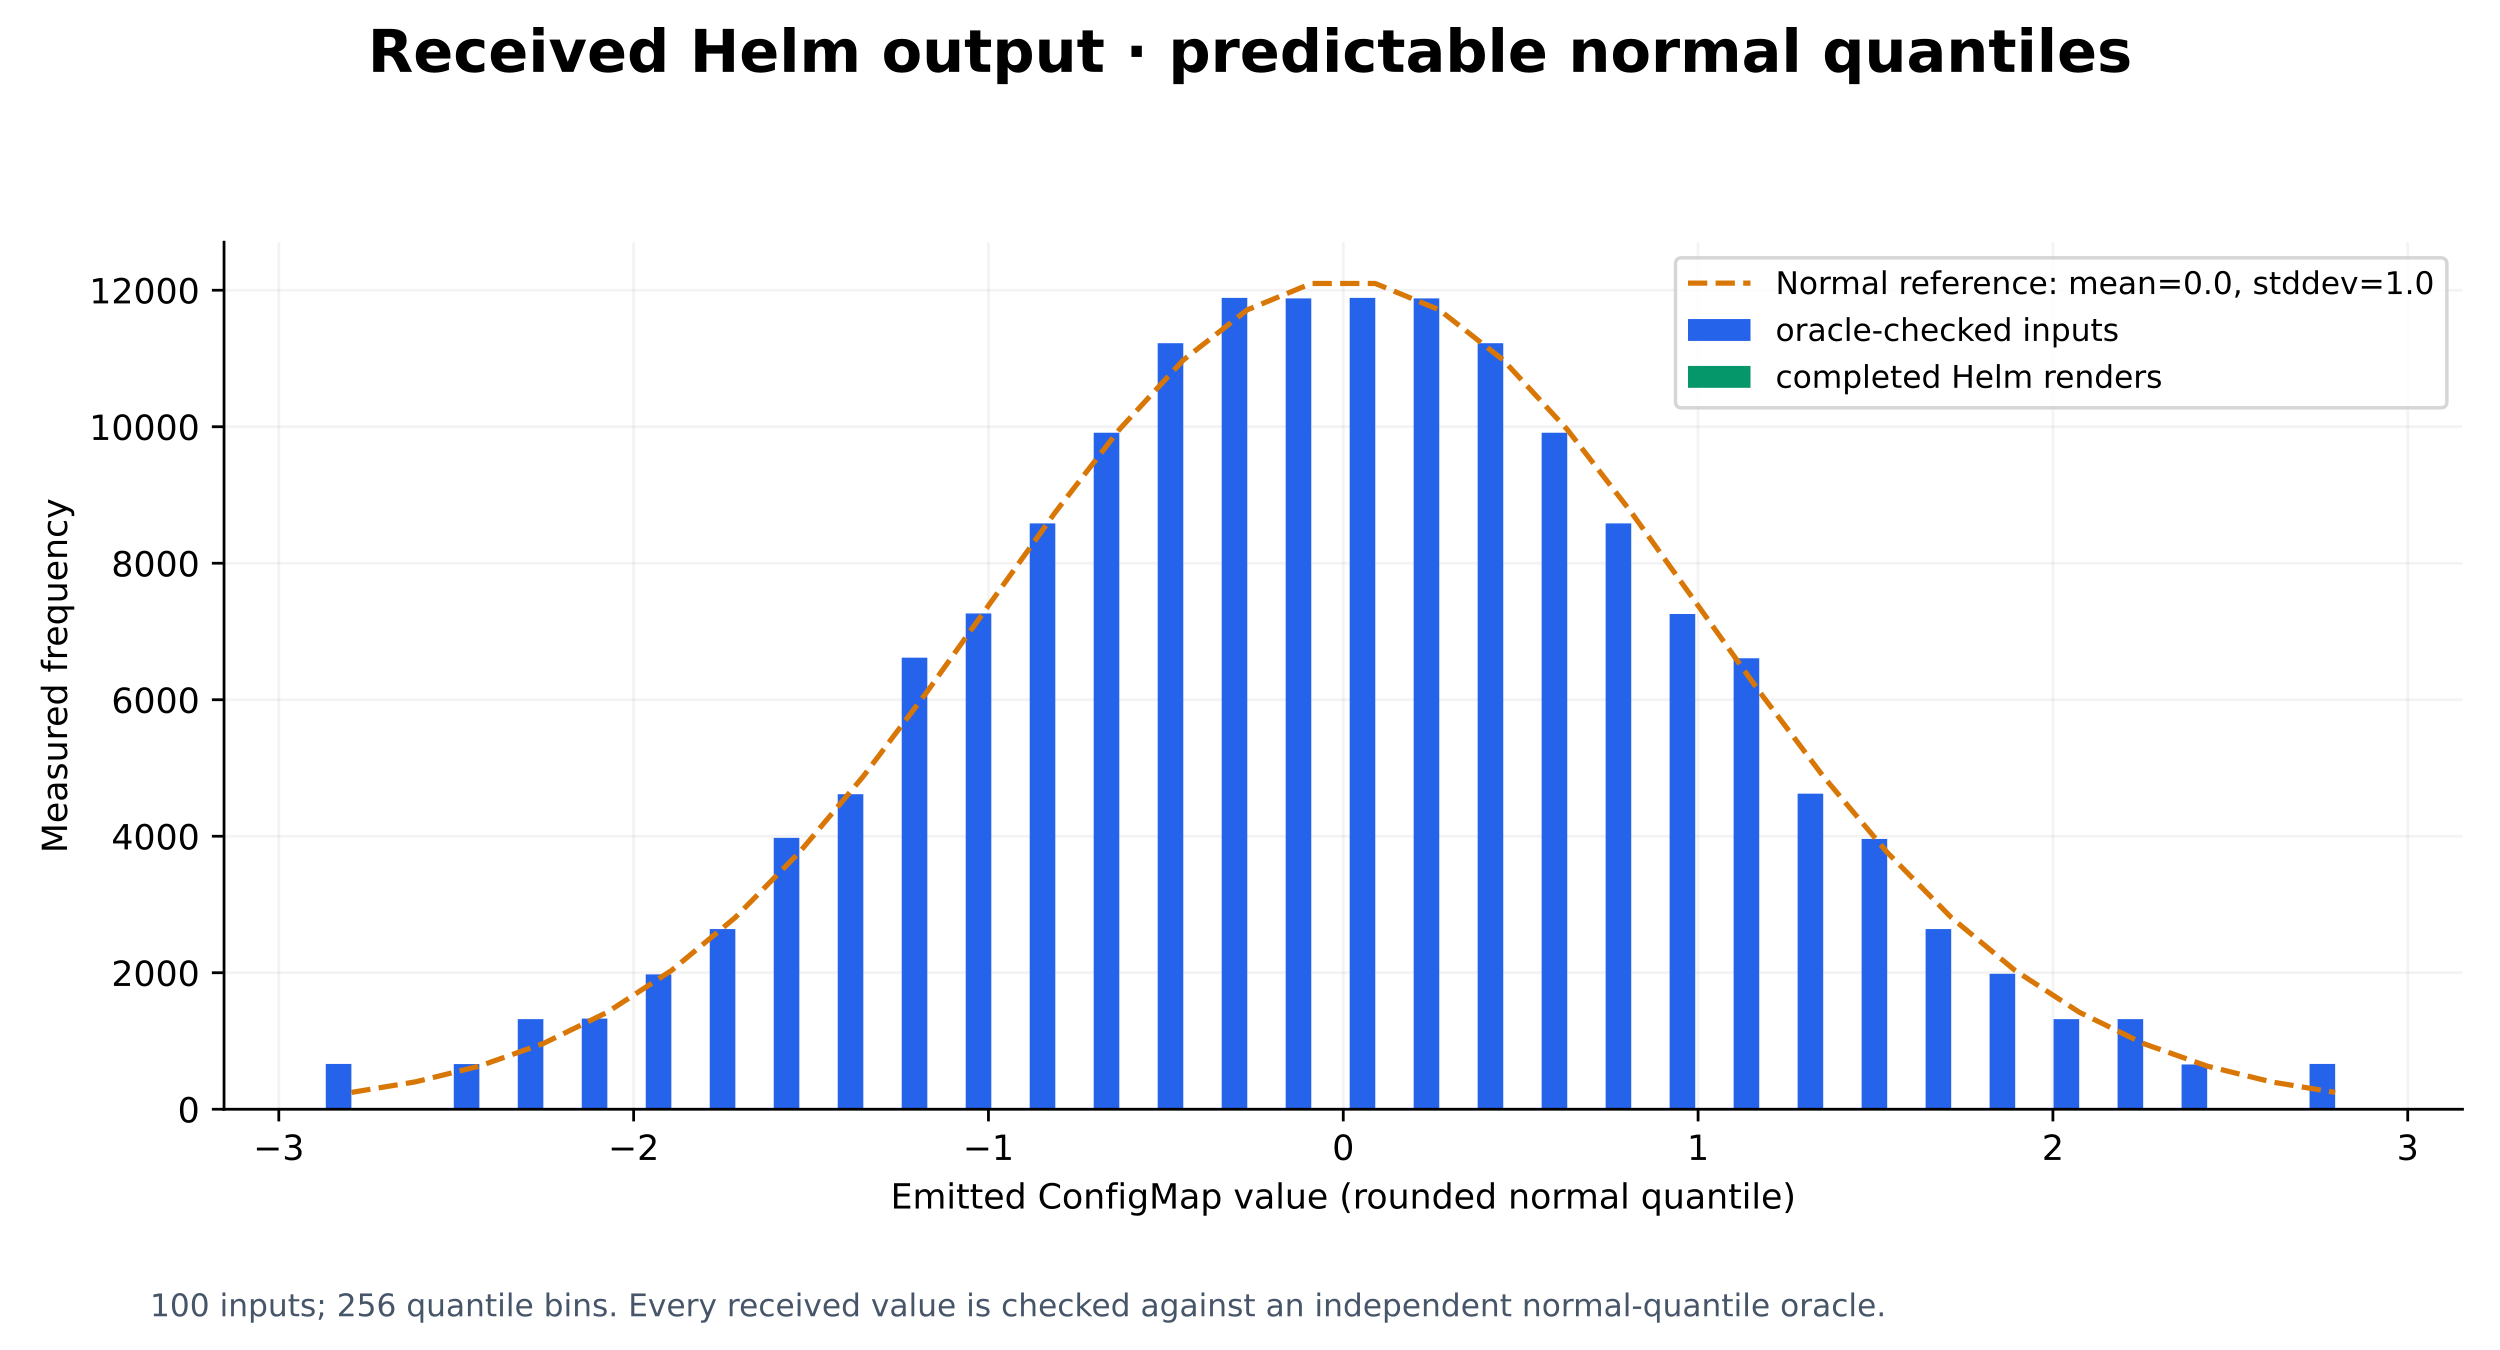
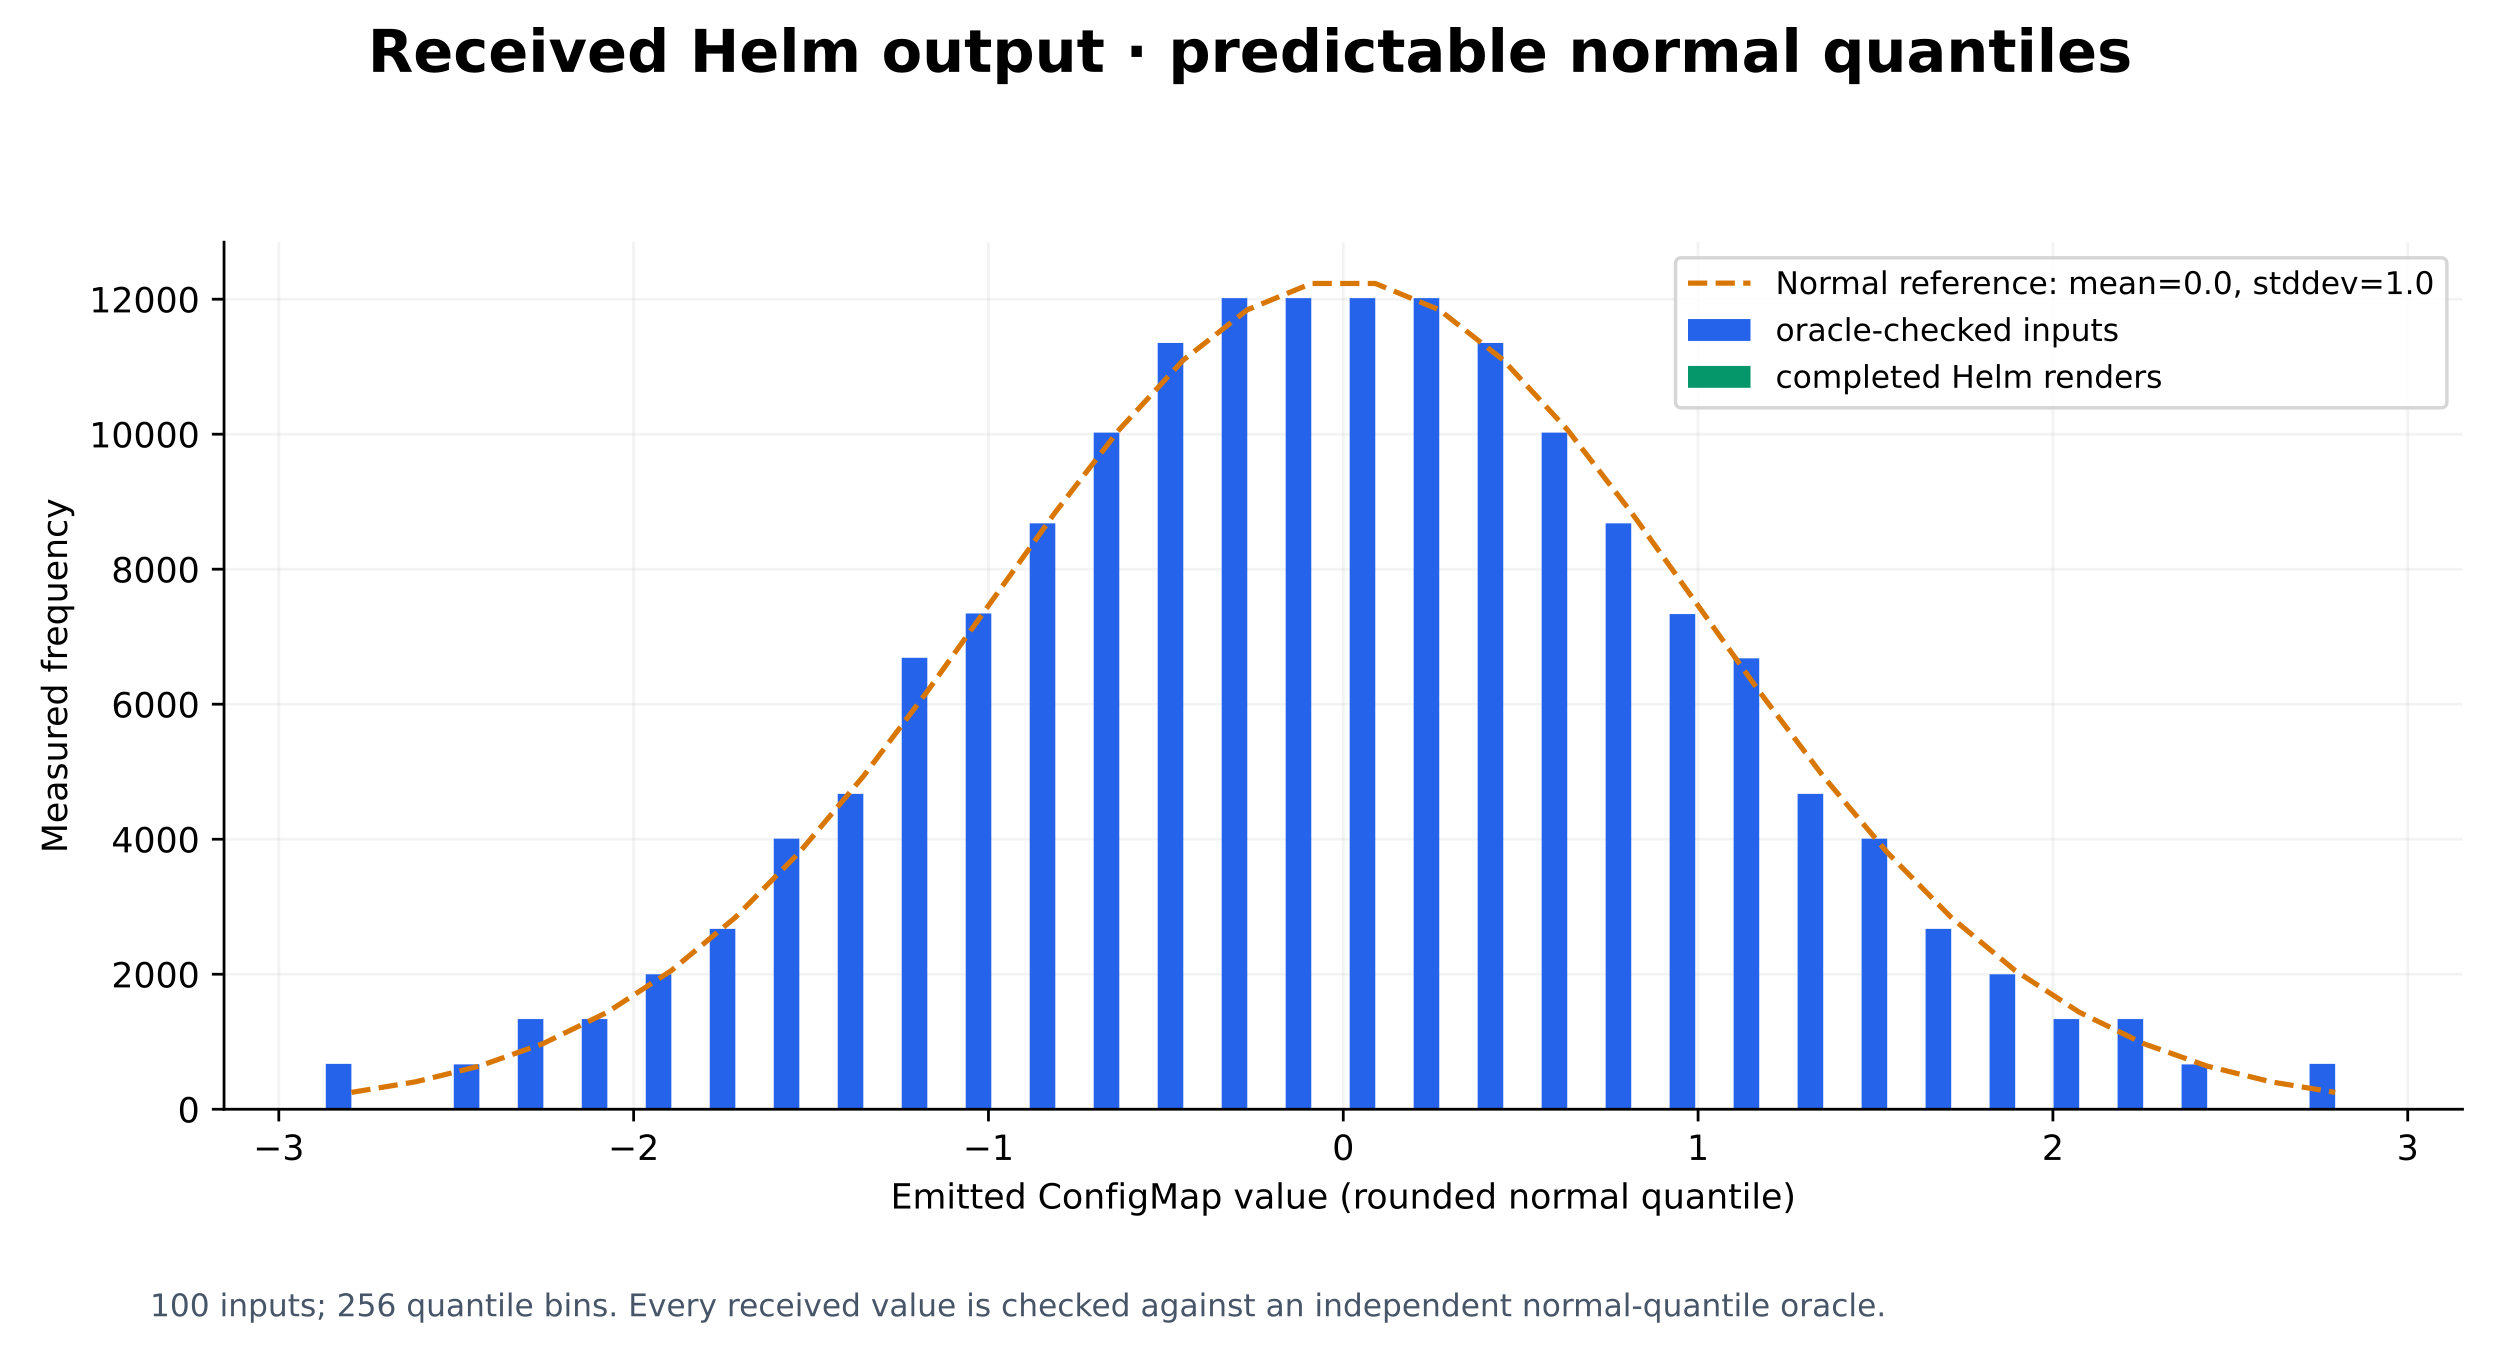
<svg xmlns="http://www.w3.org/2000/svg" xmlns:xlink="http://www.w3.org/1999/xlink" width="720pt" height="388.8pt" viewBox="0 0 720 388.8" version="1.1">
  <defs>
    <style type="text/css">*{stroke-linejoin: round; stroke-linecap: butt}</style>
  </defs>
  <g id="figure_1">
    <g id="patch_1">
      <path d="M 0 388.8  L 720 388.8  L 720 0  L 0 0  z " style="fill: #ffffff" />
    </g>
    <g id="axes_1">
      <g id="patch_2">
        <path d="M 64.522 319.462  L 709.2 319.462  L 709.2 69.748  L 64.522 69.748  z " style="fill: #ffffff" />
      </g>
      <g id="matplotlib.axis_1">
        <g id="xtick_1">
          <g id="line2d_1">
-             <path d="M 80.296 319.462  L 80.296 69.748  " clip-path="url(#p539acd3f5a)" style="fill: none; stroke: #b0b0b0; stroke-opacity: 0.16; stroke-width: 0.8; stroke-linecap: square" />
+             <path d="M 80.296 319.462  L 80.296 69.748  " clip-path="url(#p939987020e)" style="fill: none; stroke: #b0b0b0; stroke-opacity: 0.16; stroke-width: 0.8; stroke-linecap: square" />
          </g>
          <g id="line2d_2">
            <defs>
-               <path id="m8dafc2c0b0" d="M 0 0  L 0 3.5  " style="stroke: #000000; stroke-width: 0.8" />
+               <path id="m78d025e78b" d="M 0 0  L 0 3.5  " style="stroke: #000000; stroke-width: 0.8" />
            </defs>
            <g>
-               <use xlink:href="#m8dafc2c0b0" x="80.296" y="319.462" style="stroke: #000000; stroke-width: 0.8" />
+               <use xlink:href="#m78d025e78b" x="80.296" y="319.462" style="stroke: #000000; stroke-width: 0.8" />
            </g>
          </g>
          <g id="text_1">
            <text style="font-size: 10px; font-family: 'DejaVu Sans'; text-anchor: middle" x="80.296" y="334.059" transform="rotate(-0 80.29611 334.0593)">−3</text>
          </g>
        </g>
        <g id="xtick_2">
          <g id="line2d_3">
-             <path d="M 182.484 319.462  L 182.484 69.748  " clip-path="url(#p539acd3f5a)" style="fill: none; stroke: #b0b0b0; stroke-opacity: 0.16; stroke-width: 0.8; stroke-linecap: square" />
+             <path d="M 182.484 319.462  L 182.484 69.748  " clip-path="url(#p939987020e)" style="fill: none; stroke: #b0b0b0; stroke-opacity: 0.16; stroke-width: 0.8; stroke-linecap: square" />
          </g>
          <g id="line2d_4">
            <g>
-               <use xlink:href="#m8dafc2c0b0" x="182.484" y="319.462" style="stroke: #000000; stroke-width: 0.8" />
+               <use xlink:href="#m78d025e78b" x="182.484" y="319.462" style="stroke: #000000; stroke-width: 0.8" />
            </g>
          </g>
          <g id="text_2">
            <text style="font-size: 10px; font-family: 'DejaVu Sans'; text-anchor: middle" x="182.484" y="334.059" transform="rotate(-0 182.4845 334.0593)">−2</text>
          </g>
        </g>
        <g id="xtick_3">
          <g id="line2d_5">
-             <path d="M 284.673 319.462  L 284.673 69.748  " clip-path="url(#p539acd3f5a)" style="fill: none; stroke: #b0b0b0; stroke-opacity: 0.16; stroke-width: 0.8; stroke-linecap: square" />
+             <path d="M 284.673 319.462  L 284.673 69.748  " clip-path="url(#p939987020e)" style="fill: none; stroke: #b0b0b0; stroke-opacity: 0.16; stroke-width: 0.8; stroke-linecap: square" />
          </g>
          <g id="line2d_6">
            <g>
-               <use xlink:href="#m8dafc2c0b0" x="284.673" y="319.462" style="stroke: #000000; stroke-width: 0.8" />
+               <use xlink:href="#m78d025e78b" x="284.673" y="319.462" style="stroke: #000000; stroke-width: 0.8" />
            </g>
          </g>
          <g id="text_3">
            <text style="font-size: 10px; font-family: 'DejaVu Sans'; text-anchor: middle" x="284.673" y="334.059" transform="rotate(-0 284.6728 334.0593)">−1</text>
          </g>
        </g>
        <g id="xtick_4">
          <g id="line2d_7">
-             <path d="M 386.861 319.462  L 386.861 69.748  " clip-path="url(#p539acd3f5a)" style="fill: none; stroke: #b0b0b0; stroke-opacity: 0.16; stroke-width: 0.8; stroke-linecap: square" />
+             <path d="M 386.861 319.462  L 386.861 69.748  " clip-path="url(#p939987020e)" style="fill: none; stroke: #b0b0b0; stroke-opacity: 0.16; stroke-width: 0.8; stroke-linecap: square" />
          </g>
          <g id="line2d_8">
            <g>
-               <use xlink:href="#m8dafc2c0b0" x="386.861" y="319.462" style="stroke: #000000; stroke-width: 0.8" />
+               <use xlink:href="#m78d025e78b" x="386.861" y="319.462" style="stroke: #000000; stroke-width: 0.8" />
            </g>
          </g>
          <g id="text_4">
            <text style="font-size: 10px; font-family: 'DejaVu Sans'; text-anchor: middle" x="386.861" y="334.059" transform="rotate(-0 386.8612 334.0593)">0</text>
          </g>
        </g>
        <g id="xtick_5">
          <g id="line2d_9">
-             <path d="M 489.05 319.462  L 489.05 69.748  " clip-path="url(#p539acd3f5a)" style="fill: none; stroke: #b0b0b0; stroke-opacity: 0.16; stroke-width: 0.8; stroke-linecap: square" />
+             <path d="M 489.05 319.462  L 489.05 69.748  " clip-path="url(#p939987020e)" style="fill: none; stroke: #b0b0b0; stroke-opacity: 0.16; stroke-width: 0.8; stroke-linecap: square" />
          </g>
          <g id="line2d_10">
            <g>
-               <use xlink:href="#m8dafc2c0b0" x="489.05" y="319.462" style="stroke: #000000; stroke-width: 0.8" />
+               <use xlink:href="#m78d025e78b" x="489.05" y="319.462" style="stroke: #000000; stroke-width: 0.8" />
            </g>
          </g>
          <g id="text_5">
            <text style="font-size: 10px; font-family: 'DejaVu Sans'; text-anchor: middle" x="489.05" y="334.059" transform="rotate(-0 489.0495 334.0593)">1</text>
          </g>
        </g>
        <g id="xtick_6">
          <g id="line2d_11">
-             <path d="M 591.238 319.462  L 591.238 69.748  " clip-path="url(#p539acd3f5a)" style="fill: none; stroke: #b0b0b0; stroke-opacity: 0.16; stroke-width: 0.8; stroke-linecap: square" />
+             <path d="M 591.238 319.462  L 591.238 69.748  " clip-path="url(#p939987020e)" style="fill: none; stroke: #b0b0b0; stroke-opacity: 0.16; stroke-width: 0.8; stroke-linecap: square" />
          </g>
          <g id="line2d_12">
            <g>
-               <use xlink:href="#m8dafc2c0b0" x="591.238" y="319.462" style="stroke: #000000; stroke-width: 0.8" />
+               <use xlink:href="#m78d025e78b" x="591.238" y="319.462" style="stroke: #000000; stroke-width: 0.8" />
            </g>
          </g>
          <g id="text_6">
            <text style="font-size: 10px; font-family: 'DejaVu Sans'; text-anchor: middle" x="591.238" y="334.059" transform="rotate(-0 591.2379 334.0593)">2</text>
          </g>
        </g>
        <g id="xtick_7">
          <g id="line2d_13">
-             <path d="M 693.426 319.462  L 693.426 69.748  " clip-path="url(#p539acd3f5a)" style="fill: none; stroke: #b0b0b0; stroke-opacity: 0.16; stroke-width: 0.8; stroke-linecap: square" />
+             <path d="M 693.426 319.462  L 693.426 69.748  " clip-path="url(#p939987020e)" style="fill: none; stroke: #b0b0b0; stroke-opacity: 0.16; stroke-width: 0.8; stroke-linecap: square" />
          </g>
          <g id="line2d_14">
            <g>
-               <use xlink:href="#m8dafc2c0b0" x="693.426" y="319.462" style="stroke: #000000; stroke-width: 0.8" />
+               <use xlink:href="#m78d025e78b" x="693.426" y="319.462" style="stroke: #000000; stroke-width: 0.8" />
            </g>
          </g>
          <g id="text_7">
            <text style="font-size: 10px; font-family: 'DejaVu Sans'; text-anchor: middle" x="693.426" y="334.059" transform="rotate(-0 693.4262 334.0593)">3</text>
          </g>
        </g>
        <g id="text_8">
          <text style="font-size: 10px; font-family: 'DejaVu Sans'; text-anchor: middle" x="386.861" y="348.06" transform="rotate(-0 386.8612 348.0601)">Emitted ConfigMap value (rounded normal quantile)</text>
        </g>
      </g>
      <g id="matplotlib.axis_2">
        <g id="ytick_1">
          <g id="line2d_15">
-             <path d="M 64.522 319.462  L 709.2 319.462  " clip-path="url(#p539acd3f5a)" style="fill: none; stroke: #b0b0b0; stroke-opacity: 0.16; stroke-width: 0.8; stroke-linecap: square" />
+             <path d="M 64.522 319.462  L 709.2 319.462  " clip-path="url(#p939987020e)" style="fill: none; stroke: #b0b0b0; stroke-opacity: 0.16; stroke-width: 0.8; stroke-linecap: square" />
          </g>
          <g id="line2d_16">
            <defs>
-               <path id="m7b46417698" d="M 0 0  L -3.5 0  " style="stroke: #000000; stroke-width: 0.8" />
+               <path id="m77fa45e741" d="M 0 0  L -3.5 0  " style="stroke: #000000; stroke-width: 0.8" />
            </defs>
            <g>
-               <use xlink:href="#m7b46417698" x="64.522" y="319.462" style="stroke: #000000; stroke-width: 0.8" />
+               <use xlink:href="#m77fa45e741" x="64.522" y="319.462" style="stroke: #000000; stroke-width: 0.8" />
            </g>
          </g>
          <g id="text_9">
            <text style="font-size: 10px; font-family: 'DejaVu Sans'; text-anchor: end" x="57.522" y="323.26" transform="rotate(-0 57.52234 323.2605)">0</text>
          </g>
        </g>
        <g id="ytick_2">
          <g id="line2d_17">
-             <path d="M 64.522 280.149  L 709.2 280.149  " clip-path="url(#p539acd3f5a)" style="fill: none; stroke: #b0b0b0; stroke-opacity: 0.16; stroke-width: 0.8; stroke-linecap: square" />
+             <path d="M 64.522 280.58  L 709.2 280.58  " clip-path="url(#p939987020e)" style="fill: none; stroke: #b0b0b0; stroke-opacity: 0.16; stroke-width: 0.8; stroke-linecap: square" />
          </g>
          <g id="line2d_18">
            <g>
-               <use xlink:href="#m7b46417698" x="64.522" y="280.149" style="stroke: #000000; stroke-width: 0.8" />
+               <use xlink:href="#m77fa45e741" x="64.522" y="280.58" style="stroke: #000000; stroke-width: 0.8" />
            </g>
          </g>
          <g id="text_10">
-             <text style="font-size: 10px; font-family: 'DejaVu Sans'; text-anchor: end" x="57.522" y="283.948" transform="rotate(-0 57.52234 283.9477)">2000</text>
+             <text style="font-size: 10px; font-family: 'DejaVu Sans'; text-anchor: end" x="57.522" y="284.379" transform="rotate(-0 57.52234 284.3786)">2000</text>
          </g>
        </g>
        <g id="ytick_3">
          <g id="line2d_19">
-             <path d="M 64.522 240.836  L 709.2 240.836  " clip-path="url(#p539acd3f5a)" style="fill: none; stroke: #b0b0b0; stroke-opacity: 0.16; stroke-width: 0.8; stroke-linecap: square" />
+             <path d="M 64.522 241.698  L 709.2 241.698  " clip-path="url(#p939987020e)" style="fill: none; stroke: #b0b0b0; stroke-opacity: 0.16; stroke-width: 0.8; stroke-linecap: square" />
          </g>
          <g id="line2d_20">
            <g>
-               <use xlink:href="#m7b46417698" x="64.522" y="240.836" style="stroke: #000000; stroke-width: 0.8" />
+               <use xlink:href="#m77fa45e741" x="64.522" y="241.698" style="stroke: #000000; stroke-width: 0.8" />
            </g>
          </g>
          <g id="text_11">
-             <text style="font-size: 10px; font-family: 'DejaVu Sans'; text-anchor: end" x="57.522" y="244.635" transform="rotate(-0 57.52234 244.6348)">4000</text>
+             <text style="font-size: 10px; font-family: 'DejaVu Sans'; text-anchor: end" x="57.522" y="245.497" transform="rotate(-0 57.52234 245.4968)">4000</text>
          </g>
        </g>
        <g id="ytick_4">
          <g id="line2d_21">
-             <path d="M 64.522 201.523  L 709.2 201.523  " clip-path="url(#p539acd3f5a)" style="fill: none; stroke: #b0b0b0; stroke-opacity: 0.16; stroke-width: 0.8; stroke-linecap: square" />
+             <path d="M 64.522 202.816  L 709.2 202.816  " clip-path="url(#p939987020e)" style="fill: none; stroke: #b0b0b0; stroke-opacity: 0.16; stroke-width: 0.8; stroke-linecap: square" />
          </g>
          <g id="line2d_22">
            <g>
-               <use xlink:href="#m7b46417698" x="64.522" y="201.523" style="stroke: #000000; stroke-width: 0.8" />
+               <use xlink:href="#m77fa45e741" x="64.522" y="202.816" style="stroke: #000000; stroke-width: 0.8" />
            </g>
          </g>
          <g id="text_12">
-             <text style="font-size: 10px; font-family: 'DejaVu Sans'; text-anchor: end" x="57.522" y="205.322" transform="rotate(-0 57.52234 205.322)">6000</text>
+             <text style="font-size: 10px; font-family: 'DejaVu Sans'; text-anchor: end" x="57.522" y="206.615" transform="rotate(-0 57.52234 206.6149)">6000</text>
          </g>
        </g>
        <g id="ytick_5">
          <g id="line2d_23">
-             <path d="M 64.522 162.21  L 709.2 162.21  " clip-path="url(#p539acd3f5a)" style="fill: none; stroke: #b0b0b0; stroke-opacity: 0.16; stroke-width: 0.8; stroke-linecap: square" />
+             <path d="M 64.522 163.934  L 709.2 163.934  " clip-path="url(#p939987020e)" style="fill: none; stroke: #b0b0b0; stroke-opacity: 0.16; stroke-width: 0.8; stroke-linecap: square" />
          </g>
          <g id="line2d_24">
            <g>
-               <use xlink:href="#m7b46417698" x="64.522" y="162.21" style="stroke: #000000; stroke-width: 0.8" />
+               <use xlink:href="#m77fa45e741" x="64.522" y="163.934" style="stroke: #000000; stroke-width: 0.8" />
            </g>
          </g>
          <g id="text_13">
-             <text style="font-size: 10px; font-family: 'DejaVu Sans'; text-anchor: end" x="57.522" y="166.009" transform="rotate(-0 57.52234 166.0092)">8000</text>
+             <text style="font-size: 10px; font-family: 'DejaVu Sans'; text-anchor: end" x="57.522" y="167.733" transform="rotate(-0 57.52234 167.7331)">8000</text>
          </g>
        </g>
        <g id="ytick_6">
          <g id="line2d_25">
-             <path d="M 64.522 122.898  L 709.2 122.898  " clip-path="url(#p539acd3f5a)" style="fill: none; stroke: #b0b0b0; stroke-opacity: 0.16; stroke-width: 0.8; stroke-linecap: square" />
+             <path d="M 64.522 125.052  L 709.2 125.052  " clip-path="url(#p939987020e)" style="fill: none; stroke: #b0b0b0; stroke-opacity: 0.16; stroke-width: 0.8; stroke-linecap: square" />
          </g>
          <g id="line2d_26">
            <g>
-               <use xlink:href="#m7b46417698" x="64.522" y="122.898" style="stroke: #000000; stroke-width: 0.8" />
+               <use xlink:href="#m77fa45e741" x="64.522" y="125.052" style="stroke: #000000; stroke-width: 0.8" />
            </g>
          </g>
          <g id="text_14">
-             <text style="font-size: 10px; font-family: 'DejaVu Sans'; text-anchor: end" x="57.522" y="126.696" transform="rotate(-0 57.52234 126.6964)">10000</text>
+             <text style="font-size: 10px; font-family: 'DejaVu Sans'; text-anchor: end" x="57.522" y="128.851" transform="rotate(-0 57.52234 128.8512)">10000</text>
          </g>
        </g>
        <g id="ytick_7">
          <g id="line2d_27">
-             <path d="M 64.522 83.585  L 709.2 83.585  " clip-path="url(#p539acd3f5a)" style="fill: none; stroke: #b0b0b0; stroke-opacity: 0.16; stroke-width: 0.8; stroke-linecap: square" />
+             <path d="M 64.522 86.171  L 709.2 86.171  " clip-path="url(#p939987020e)" style="fill: none; stroke: #b0b0b0; stroke-opacity: 0.16; stroke-width: 0.8; stroke-linecap: square" />
          </g>
          <g id="line2d_28">
            <g>
-               <use xlink:href="#m7b46417698" x="64.522" y="83.585" style="stroke: #000000; stroke-width: 0.8" />
+               <use xlink:href="#m77fa45e741" x="64.522" y="86.171" style="stroke: #000000; stroke-width: 0.8" />
            </g>
          </g>
          <g id="text_15">
-             <text style="font-size: 10px; font-family: 'DejaVu Sans'; text-anchor: end" x="57.522" y="87.384" transform="rotate(-0 57.52234 87.38353)">12000</text>
+             <text style="font-size: 10px; font-family: 'DejaVu Sans'; text-anchor: end" x="57.522" y="89.969" transform="rotate(-0 57.52234 89.96937)">12000</text>
          </g>
        </g>
        <g id="text_16">
          <text style="font-size: 10px; font-family: 'DejaVu Sans'; text-anchor: middle" x="19.308" y="194.605" transform="rotate(-90 19.3075 194.6048)">Measured frequency</text>
        </g>
      </g>
      <g id="patch_3">
-         <path d="M 93.826 319.462  L 101.198 319.462  L 101.198 306.41  L 93.826 306.41  z " clip-path="url(#p539acd3f5a)" style="fill: #2563eb" />
+         <path d="M 93.826 319.462  L 101.198 319.462  L 101.198 306.397  L 93.826 306.397  z " clip-path="url(#p939987020e)" style="fill: #2563eb" />
      </g>
      <g id="patch_4">
-         <path d="M 112.256 319.462  L 119.628 319.462  L 119.628 319.462  L 112.256 319.462  z " clip-path="url(#p539acd3f5a)" style="fill: #2563eb" />
+         <path d="M 112.256 319.462  L 119.628 319.462  L 119.628 319.462  L 112.256 319.462  z " clip-path="url(#p939987020e)" style="fill: #2563eb" />
      </g>
      <g id="patch_5">
-         <path d="M 130.686 319.462  L 138.058 319.462  L 138.058 306.449  L 130.686 306.449  z " clip-path="url(#p539acd3f5a)" style="fill: #2563eb" />
+         <path d="M 130.686 319.462  L 138.058 319.462  L 138.058 306.553  L 130.686 306.553  z " clip-path="url(#p939987020e)" style="fill: #2563eb" />
      </g>
      <g id="patch_6">
-         <path d="M 149.116 319.462  L 156.488 319.462  L 156.488 293.515  L 149.116 293.515  z " clip-path="url(#p539acd3f5a)" style="fill: #2563eb" />
+         <path d="M 149.116 319.462  L 156.488 319.462  L 156.488 293.489  L 149.116 293.489  z " clip-path="url(#p939987020e)" style="fill: #2563eb" />
      </g>
      <g id="patch_7">
-         <path d="M 167.545 319.462  L 174.917 319.462  L 174.917 293.358  L 167.545 293.358  z " clip-path="url(#p539acd3f5a)" style="fill: #2563eb" />
+         <path d="M 167.545 319.462  L 174.917 319.462  L 174.917 293.489  L 167.545 293.489  z " clip-path="url(#p939987020e)" style="fill: #2563eb" />
      </g>
      <g id="patch_8">
-         <path d="M 185.975 319.462  L 193.347 319.462  L 193.347 280.621  L 185.975 280.621  z " clip-path="url(#p539acd3f5a)" style="fill: #2563eb" />
+         <path d="M 185.975 319.462  L 193.347 319.462  L 193.347 280.58  L 185.975 280.58  z " clip-path="url(#p939987020e)" style="fill: #2563eb" />
      </g>
      <g id="patch_9">
-         <path d="M 204.405 319.462  L 211.777 319.462  L 211.777 267.569  L 204.405 267.569  z " clip-path="url(#p539acd3f5a)" style="fill: #2563eb" />
+         <path d="M 204.405 319.462  L 211.777 319.462  L 211.777 267.516  L 204.405 267.516  z " clip-path="url(#p939987020e)" style="fill: #2563eb" />
      </g>
      <g id="patch_10">
-         <path d="M 222.835 319.462  L 230.207 319.462  L 230.207 241.308  L 222.835 241.308  z " clip-path="url(#p539acd3f5a)" style="fill: #2563eb" />
+         <path d="M 222.835 319.462  L 230.207 319.462  L 230.207 241.542  L 222.835 241.542  z " clip-path="url(#p939987020e)" style="fill: #2563eb" />
      </g>
      <g id="patch_11">
-         <path d="M 241.265 319.462  L 248.637 319.462  L 248.637 228.728  L 241.265 228.728  z " clip-path="url(#p539acd3f5a)" style="fill: #2563eb" />
+         <path d="M 241.265 319.462  L 248.637 319.462  L 248.637 228.634  L 241.265 228.634  z " clip-path="url(#p939987020e)" style="fill: #2563eb" />
      </g>
      <g id="patch_12">
-         <path d="M 259.695 319.462  L 267.067 319.462  L 267.067 189.415  L 259.695 189.415  z " clip-path="url(#p539acd3f5a)" style="fill: #2563eb" />
+         <path d="M 259.695 319.462  L 267.067 319.462  L 267.067 189.441  L 259.695 189.441  z " clip-path="url(#p939987020e)" style="fill: #2563eb" />
      </g>
      <g id="patch_13">
-         <path d="M 278.125 319.462  L 285.497 319.462  L 285.497 176.677  L 278.125 176.677  z " clip-path="url(#p539acd3f5a)" style="fill: #2563eb" />
+         <path d="M 278.125 319.462  L 285.497 319.462  L 285.497 176.687  L 278.125 176.687  z " clip-path="url(#p939987020e)" style="fill: #2563eb" />
      </g>
      <g id="patch_14">
-         <path d="M 296.555 319.462  L 303.927 319.462  L 303.927 150.731  L 296.555 150.731  z " clip-path="url(#p539acd3f5a)" style="fill: #2563eb" />
+         <path d="M 296.555 319.462  L 303.927 319.462  L 303.927 150.714  L 296.555 150.714  z " clip-path="url(#p939987020e)" style="fill: #2563eb" />
      </g>
      <g id="patch_15">
-         <path d="M 314.985 319.462  L 322.357 319.462  L 322.357 124.627  L 314.985 124.627  z " clip-path="url(#p539acd3f5a)" style="fill: #2563eb" />
+         <path d="M 314.985 319.462  L 322.357 319.462  L 322.357 124.586  L 314.985 124.586  z " clip-path="url(#p939987020e)" style="fill: #2563eb" />
      </g>
      <g id="patch_16">
-         <path d="M 333.414 319.462  L 340.786 319.462  L 340.786 98.838  L 333.414 98.838  z " clip-path="url(#p539acd3f5a)" style="fill: #2563eb" />
+         <path d="M 333.414 319.462  L 340.786 319.462  L 340.786 98.768  L 333.414 98.768  z " clip-path="url(#p939987020e)" style="fill: #2563eb" />
      </g>
      <g id="patch_17">
-         <path d="M 351.844 319.462  L 359.216 319.462  L 359.216 85.786  L 351.844 85.786  z " clip-path="url(#p539acd3f5a)" style="fill: #2563eb" />
+         <path d="M 351.844 319.462  L 359.216 319.462  L 359.216 85.859  L 351.844 85.859  z " clip-path="url(#p939987020e)" style="fill: #2563eb" />
      </g>
      <g id="patch_18">
-         <path d="M 370.274 319.462  L 377.646 319.462  L 377.646 85.943  L 370.274 85.943  z " clip-path="url(#p539acd3f5a)" style="fill: #2563eb" />
+         <path d="M 370.274 319.462  L 377.646 319.462  L 377.646 85.859  L 370.274 85.859  z " clip-path="url(#p939987020e)" style="fill: #2563eb" />
      </g>
      <g id="patch_19">
-         <path d="M 388.704 319.462  L 396.076 319.462  L 396.076 85.786  L 388.704 85.786  z " clip-path="url(#p539acd3f5a)" style="fill: #2563eb" />
+         <path d="M 388.704 319.462  L 396.076 319.462  L 396.076 85.859  L 388.704 85.859  z " clip-path="url(#p939987020e)" style="fill: #2563eb" />
      </g>
      <g id="patch_20">
-         <path d="M 407.134 319.462  L 414.506 319.462  L 414.506 85.943  L 407.134 85.943  z " clip-path="url(#p539acd3f5a)" style="fill: #2563eb" />
+         <path d="M 407.134 319.462  L 414.506 319.462  L 414.506 85.859  L 407.134 85.859  z " clip-path="url(#p939987020e)" style="fill: #2563eb" />
      </g>
      <g id="patch_21">
-         <path d="M 425.564 319.462  L 432.936 319.462  L 432.936 98.838  L 425.564 98.838  z " clip-path="url(#p539acd3f5a)" style="fill: #2563eb" />
+         <path d="M 425.564 319.462  L 432.936 319.462  L 432.936 98.768  L 425.564 98.768  z " clip-path="url(#p939987020e)" style="fill: #2563eb" />
      </g>
      <g id="patch_22">
-         <path d="M 443.994 319.462  L 451.366 319.462  L 451.366 124.627  L 443.994 124.627  z " clip-path="url(#p539acd3f5a)" style="fill: #2563eb" />
+         <path d="M 443.994 319.462  L 451.366 319.462  L 451.366 124.586  L 443.994 124.586  z " clip-path="url(#p939987020e)" style="fill: #2563eb" />
      </g>
      <g id="patch_23">
-         <path d="M 462.424 319.462  L 469.796 319.462  L 469.796 150.731  L 462.424 150.731  z " clip-path="url(#p539acd3f5a)" style="fill: #2563eb" />
+         <path d="M 462.424 319.462  L 469.796 319.462  L 469.796 150.714  L 462.424 150.714  z " clip-path="url(#p939987020e)" style="fill: #2563eb" />
      </g>
      <g id="patch_24">
-         <path d="M 480.854 319.462  L 488.226 319.462  L 488.226 176.835  L 480.854 176.835  z " clip-path="url(#p539acd3f5a)" style="fill: #2563eb" />
+         <path d="M 480.854 319.462  L 488.226 319.462  L 488.226 176.843  L 480.854 176.843  z " clip-path="url(#p939987020e)" style="fill: #2563eb" />
      </g>
      <g id="patch_25">
-         <path d="M 499.284 319.462  L 506.655 319.462  L 506.655 189.572  L 499.284 189.572  z " clip-path="url(#p539acd3f5a)" style="fill: #2563eb" />
+         <path d="M 499.284 319.462  L 506.655 319.462  L 506.655 189.596  L 499.284 189.596  z " clip-path="url(#p939987020e)" style="fill: #2563eb" />
      </g>
      <g id="patch_26">
-         <path d="M 517.713 319.462  L 525.085 319.462  L 525.085 228.57  L 517.713 228.57  z " clip-path="url(#p539acd3f5a)" style="fill: #2563eb" />
+         <path d="M 517.713 319.462  L 525.085 319.462  L 525.085 228.634  L 517.713 228.634  z " clip-path="url(#p939987020e)" style="fill: #2563eb" />
      </g>
      <g id="patch_27">
-         <path d="M 536.143 319.462  L 543.515 319.462  L 543.515 241.622  L 536.143 241.622  z " clip-path="url(#p539acd3f5a)" style="fill: #2563eb" />
+         <path d="M 536.143 319.462  L 543.515 319.462  L 543.515 241.542  L 536.143 241.542  z " clip-path="url(#p939987020e)" style="fill: #2563eb" />
      </g>
      <g id="patch_28">
-         <path d="M 554.573 319.462  L 561.945 319.462  L 561.945 267.569  L 554.573 267.569  z " clip-path="url(#p539acd3f5a)" style="fill: #2563eb" />
+         <path d="M 554.573 319.462  L 561.945 319.462  L 561.945 267.516  L 554.573 267.516  z " clip-path="url(#p939987020e)" style="fill: #2563eb" />
      </g>
      <g id="patch_29">
-         <path d="M 573.003 319.462  L 580.375 319.462  L 580.375 280.463  L 573.003 280.463  z " clip-path="url(#p539acd3f5a)" style="fill: #2563eb" />
+         <path d="M 573.003 319.462  L 580.375 319.462  L 580.375 280.58  L 573.003 280.58  z " clip-path="url(#p939987020e)" style="fill: #2563eb" />
      </g>
      <g id="patch_30">
-         <path d="M 591.433 319.462  L 598.805 319.462  L 598.805 293.515  L 591.433 293.515  z " clip-path="url(#p539acd3f5a)" style="fill: #2563eb" />
+         <path d="M 591.433 319.462  L 598.805 319.462  L 598.805 293.489  L 591.433 293.489  z " clip-path="url(#p939987020e)" style="fill: #2563eb" />
      </g>
      <g id="patch_31">
-         <path d="M 609.863 319.462  L 617.235 319.462  L 617.235 293.515  L 609.863 293.515  z " clip-path="url(#p539acd3f5a)" style="fill: #2563eb" />
+         <path d="M 609.863 319.462  L 617.235 319.462  L 617.235 293.489  L 609.863 293.489  z " clip-path="url(#p939987020e)" style="fill: #2563eb" />
      </g>
      <g id="patch_32">
-         <path d="M 628.293 319.462  L 635.665 319.462  L 635.665 306.567  L 628.293 306.567  z " clip-path="url(#p539acd3f5a)" style="fill: #2563eb" />
+         <path d="M 628.293 319.462  L 635.665 319.462  L 635.665 306.553  L 628.293 306.553  z " clip-path="url(#p939987020e)" style="fill: #2563eb" />
      </g>
      <g id="patch_33">
-         <path d="M 646.723 319.462  L 654.095 319.462  L 654.095 319.462  L 646.723 319.462  z " clip-path="url(#p539acd3f5a)" style="fill: #2563eb" />
+         <path d="M 646.723 319.462  L 654.095 319.462  L 654.095 319.462  L 646.723 319.462  z " clip-path="url(#p939987020e)" style="fill: #2563eb" />
      </g>
      <g id="patch_34">
-         <path d="M 665.153 319.462  L 672.525 319.462  L 672.525 306.41  L 665.153 306.41  z " clip-path="url(#p539acd3f5a)" style="fill: #2563eb" />
+         <path d="M 665.153 319.462  L 672.525 319.462  L 672.525 306.397  L 665.153 306.397  z " clip-path="url(#p939987020e)" style="fill: #2563eb" />
      </g>
      <g id="patch_35">
-         <path d="M 101.198 319.462  L 108.57 319.462  L 108.57 319.442  L 101.198 319.442  z " clip-path="url(#p539acd3f5a)" style="fill: #059669" />
+         <path d="M 101.198 319.462  L 108.57 319.462  L 108.57 319.442  L 101.198 319.442  z " clip-path="url(#p939987020e)" style="fill: #059669" />
      </g>
      <g id="patch_36">
-         <path d="M 119.628 319.462  L 127 319.462  L 127 319.462  L 119.628 319.462  z " clip-path="url(#p539acd3f5a)" style="fill: #059669" />
+         <path d="M 119.628 319.462  L 127 319.462  L 127 319.462  L 119.628 319.462  z " clip-path="url(#p939987020e)" style="fill: #059669" />
      </g>
      <g id="patch_37">
-         <path d="M 138.058 319.462  L 145.43 319.462  L 145.43 319.442  L 138.058 319.442  z " clip-path="url(#p539acd3f5a)" style="fill: #059669" />
+         <path d="M 138.058 319.462  L 145.43 319.462  L 145.43 319.442  L 138.058 319.442  z " clip-path="url(#p939987020e)" style="fill: #059669" />
      </g>
      <g id="patch_38">
-         <path d="M 156.488 319.462  L 163.859 319.462  L 163.859 319.422  L 156.488 319.422  z " clip-path="url(#p539acd3f5a)" style="fill: #059669" />
+         <path d="M 156.488 319.462  L 163.859 319.462  L 163.859 319.423  L 156.488 319.423  z " clip-path="url(#p939987020e)" style="fill: #059669" />
      </g>
      <g id="patch_39">
-         <path d="M 174.917 319.462  L 182.289 319.462  L 182.289 319.422  L 174.917 319.422  z " clip-path="url(#p539acd3f5a)" style="fill: #059669" />
+         <path d="M 174.917 319.462  L 182.289 319.462  L 182.289 319.423  L 174.917 319.423  z " clip-path="url(#p939987020e)" style="fill: #059669" />
      </g>
      <g id="patch_40">
-         <path d="M 193.347 319.462  L 200.719 319.462  L 200.719 319.403  L 193.347 319.403  z " clip-path="url(#p539acd3f5a)" style="fill: #059669" />
+         <path d="M 193.347 319.462  L 200.719 319.462  L 200.719 319.403  L 193.347 319.403  z " clip-path="url(#p939987020e)" style="fill: #059669" />
      </g>
      <g id="patch_41">
-         <path d="M 211.777 319.462  L 219.149 319.462  L 219.149 319.383  L 211.777 319.383  z " clip-path="url(#p539acd3f5a)" style="fill: #059669" />
+         <path d="M 211.777 319.462  L 219.149 319.462  L 219.149 319.384  L 211.777 319.384  z " clip-path="url(#p939987020e)" style="fill: #059669" />
      </g>
      <g id="patch_42">
-         <path d="M 230.207 319.462  L 237.579 319.462  L 237.579 319.344  L 230.207 319.344  z " clip-path="url(#p539acd3f5a)" style="fill: #059669" />
+         <path d="M 230.207 319.462  L 237.579 319.462  L 237.579 319.345  L 230.207 319.345  z " clip-path="url(#p939987020e)" style="fill: #059669" />
      </g>
      <g id="patch_43">
-         <path d="M 248.637 319.462  L 256.009 319.462  L 256.009 319.324  L 248.637 319.324  z " clip-path="url(#p539acd3f5a)" style="fill: #059669" />
+         <path d="M 248.637 319.462  L 256.009 319.462  L 256.009 319.326  L 248.637 319.326  z " clip-path="url(#p939987020e)" style="fill: #059669" />
      </g>
      <g id="patch_44">
-         <path d="M 267.067 319.462  L 274.439 319.462  L 274.439 319.265  L 267.067 319.265  z " clip-path="url(#p539acd3f5a)" style="fill: #059669" />
+         <path d="M 267.067 319.462  L 274.439 319.462  L 274.439 319.267  L 267.067 319.267  z " clip-path="url(#p939987020e)" style="fill: #059669" />
      </g>
      <g id="patch_45">
-         <path d="M 285.497 319.462  L 292.869 319.462  L 292.869 319.245  L 285.497 319.245  z " clip-path="url(#p539acd3f5a)" style="fill: #059669" />
+         <path d="M 285.497 319.462  L 292.869 319.462  L 292.869 319.248  L 285.497 319.248  z " clip-path="url(#p939987020e)" style="fill: #059669" />
      </g>
      <g id="patch_46">
-         <path d="M 303.927 319.462  L 311.299 319.462  L 311.299 319.206  L 303.927 319.206  z " clip-path="url(#p539acd3f5a)" style="fill: #059669" />
+         <path d="M 303.927 319.462  L 311.299 319.462  L 311.299 319.209  L 303.927 319.209  z " clip-path="url(#p939987020e)" style="fill: #059669" />
      </g>
      <g id="patch_47">
-         <path d="M 322.357 319.462  L 329.729 319.462  L 329.729 319.167  L 322.357 319.167  z " clip-path="url(#p539acd3f5a)" style="fill: #059669" />
+         <path d="M 322.357 319.462  L 329.729 319.462  L 329.729 319.17  L 322.357 319.17  z " clip-path="url(#p939987020e)" style="fill: #059669" />
      </g>
      <g id="patch_48">
-         <path d="M 340.786 319.462  L 348.158 319.462  L 348.158 319.127  L 340.786 319.127  z " clip-path="url(#p539acd3f5a)" style="fill: #059669" />
+         <path d="M 340.786 319.462  L 348.158 319.462  L 348.158 319.131  L 340.786 319.131  z " clip-path="url(#p939987020e)" style="fill: #059669" />
      </g>
      <g id="patch_49">
-         <path d="M 359.216 319.462  L 366.588 319.462  L 366.588 319.108  L 359.216 319.108  z " clip-path="url(#p539acd3f5a)" style="fill: #059669" />
+         <path d="M 359.216 319.462  L 366.588 319.462  L 366.588 319.112  L 359.216 319.112  z " clip-path="url(#p939987020e)" style="fill: #059669" />
      </g>
      <g id="patch_50">
-         <path d="M 377.646 319.462  L 385.018 319.462  L 385.018 319.108  L 377.646 319.108  z " clip-path="url(#p539acd3f5a)" style="fill: #059669" />
+         <path d="M 377.646 319.462  L 385.018 319.462  L 385.018 319.112  L 377.646 319.112  z " clip-path="url(#p939987020e)" style="fill: #059669" />
      </g>
      <g id="patch_51">
-         <path d="M 396.076 319.462  L 403.448 319.462  L 403.448 319.108  L 396.076 319.108  z " clip-path="url(#p539acd3f5a)" style="fill: #059669" />
+         <path d="M 396.076 319.462  L 403.448 319.462  L 403.448 319.112  L 396.076 319.112  z " clip-path="url(#p939987020e)" style="fill: #059669" />
      </g>
      <g id="patch_52">
-         <path d="M 414.506 319.462  L 421.878 319.462  L 421.878 319.108  L 414.506 319.108  z " clip-path="url(#p539acd3f5a)" style="fill: #059669" />
+         <path d="M 414.506 319.462  L 421.878 319.462  L 421.878 319.112  L 414.506 319.112  z " clip-path="url(#p939987020e)" style="fill: #059669" />
      </g>
      <g id="patch_53">
-         <path d="M 432.936 319.462  L 440.308 319.462  L 440.308 319.127  L 432.936 319.127  z " clip-path="url(#p539acd3f5a)" style="fill: #059669" />
+         <path d="M 432.936 319.462  L 440.308 319.462  L 440.308 319.131  L 432.936 319.131  z " clip-path="url(#p939987020e)" style="fill: #059669" />
      </g>
      <g id="patch_54">
-         <path d="M 451.366 319.462  L 458.738 319.462  L 458.738 319.167  L 451.366 319.167  z " clip-path="url(#p539acd3f5a)" style="fill: #059669" />
+         <path d="M 451.366 319.462  L 458.738 319.462  L 458.738 319.17  L 451.366 319.17  z " clip-path="url(#p939987020e)" style="fill: #059669" />
      </g>
      <g id="patch_55">
-         <path d="M 469.796 319.462  L 477.168 319.462  L 477.168 319.206  L 469.796 319.206  z " clip-path="url(#p539acd3f5a)" style="fill: #059669" />
+         <path d="M 469.796 319.462  L 477.168 319.462  L 477.168 319.209  L 469.796 319.209  z " clip-path="url(#p939987020e)" style="fill: #059669" />
      </g>
      <g id="patch_56">
-         <path d="M 488.226 319.462  L 495.598 319.462  L 495.598 319.245  L 488.226 319.245  z " clip-path="url(#p539acd3f5a)" style="fill: #059669" />
+         <path d="M 488.226 319.462  L 495.598 319.462  L 495.598 319.248  L 488.226 319.248  z " clip-path="url(#p939987020e)" style="fill: #059669" />
      </g>
      <g id="patch_57">
-         <path d="M 506.655 319.462  L 514.027 319.462  L 514.027 319.265  L 506.655 319.265  z " clip-path="url(#p539acd3f5a)" style="fill: #059669" />
+         <path d="M 506.655 319.462  L 514.027 319.462  L 514.027 319.267  L 506.655 319.267  z " clip-path="url(#p939987020e)" style="fill: #059669" />
      </g>
      <g id="patch_58">
-         <path d="M 525.085 319.462  L 532.457 319.462  L 532.457 319.324  L 525.085 319.324  z " clip-path="url(#p539acd3f5a)" style="fill: #059669" />
+         <path d="M 525.085 319.462  L 532.457 319.462  L 532.457 319.326  L 525.085 319.326  z " clip-path="url(#p939987020e)" style="fill: #059669" />
      </g>
      <g id="patch_59">
-         <path d="M 543.515 319.462  L 550.887 319.462  L 550.887 319.344  L 543.515 319.344  z " clip-path="url(#p539acd3f5a)" style="fill: #059669" />
+         <path d="M 543.515 319.462  L 550.887 319.462  L 550.887 319.345  L 543.515 319.345  z " clip-path="url(#p939987020e)" style="fill: #059669" />
      </g>
      <g id="patch_60">
-         <path d="M 561.945 319.462  L 569.317 319.462  L 569.317 319.383  L 561.945 319.383  z " clip-path="url(#p539acd3f5a)" style="fill: #059669" />
+         <path d="M 561.945 319.462  L 569.317 319.462  L 569.317 319.384  L 561.945 319.384  z " clip-path="url(#p939987020e)" style="fill: #059669" />
      </g>
      <g id="patch_61">
-         <path d="M 580.375 319.462  L 587.747 319.462  L 587.747 319.403  L 580.375 319.403  z " clip-path="url(#p539acd3f5a)" style="fill: #059669" />
+         <path d="M 580.375 319.462  L 587.747 319.462  L 587.747 319.403  L 580.375 319.403  z " clip-path="url(#p939987020e)" style="fill: #059669" />
      </g>
      <g id="patch_62">
-         <path d="M 598.805 319.462  L 606.177 319.462  L 606.177 319.422  L 598.805 319.422  z " clip-path="url(#p539acd3f5a)" style="fill: #059669" />
+         <path d="M 598.805 319.462  L 606.177 319.462  L 606.177 319.423  L 598.805 319.423  z " clip-path="url(#p939987020e)" style="fill: #059669" />
      </g>
      <g id="patch_63">
-         <path d="M 617.235 319.462  L 624.607 319.462  L 624.607 319.422  L 617.235 319.422  z " clip-path="url(#p539acd3f5a)" style="fill: #059669" />
+         <path d="M 617.235 319.462  L 624.607 319.462  L 624.607 319.423  L 617.235 319.423  z " clip-path="url(#p939987020e)" style="fill: #059669" />
      </g>
      <g id="patch_64">
-         <path d="M 635.665 319.462  L 643.037 319.462  L 643.037 319.442  L 635.665 319.442  z " clip-path="url(#p539acd3f5a)" style="fill: #059669" />
+         <path d="M 635.665 319.462  L 643.037 319.462  L 643.037 319.442  L 635.665 319.442  z " clip-path="url(#p939987020e)" style="fill: #059669" />
      </g>
      <g id="patch_65">
-         <path d="M 654.095 319.462  L 661.467 319.462  L 661.467 319.462  L 654.095 319.462  z " clip-path="url(#p539acd3f5a)" style="fill: #059669" />
+         <path d="M 654.095 319.462  L 661.467 319.462  L 661.467 319.462  L 654.095 319.462  z " clip-path="url(#p939987020e)" style="fill: #059669" />
      </g>
      <g id="patch_66">
-         <path d="M 672.525 319.462  L 679.896 319.462  L 679.896 319.442  L 672.525 319.442  z " clip-path="url(#p539acd3f5a)" style="fill: #059669" />
+         <path d="M 672.525 319.462  L 679.896 319.462  L 679.896 319.442  L 672.525 319.442  z " clip-path="url(#p939987020e)" style="fill: #059669" />
      </g>
      <g id="line2d_29">
-         <path d="M 101.198 314.612  L 119.628 311.573  L 138.058 307.038  L 156.488 300.521  L 174.917 291.508  L 193.347 279.521  L 211.777 264.217  L 230.207 245.487  L 248.637 223.568  L 267.067 199.123  L 285.497 173.267  L 303.927 147.523  L 322.357 123.701  L 340.786 103.693  L 359.216 89.23  L 377.646 81.639  L 396.076 81.639  L 414.506 89.23  L 432.936 103.693  L 451.366 123.701  L 469.796 147.523  L 488.226 173.267  L 506.655 199.123  L 525.085 223.568  L 543.515 245.487  L 561.945 264.217  L 580.375 279.521  L 598.805 291.508  L 617.235 300.521  L 635.665 307.038  L 654.095 311.573  L 672.525 314.612  " clip-path="url(#p539acd3f5a)" style="fill: none; stroke-dasharray: 5.55,2.4; stroke-dashoffset: 0; stroke: #d97706; stroke-width: 1.5" />
+         <path d="M 101.198 314.612  L 119.628 311.573  L 138.058 307.038  L 156.488 300.521  L 174.917 291.508  L 193.347 279.521  L 211.777 264.217  L 230.207 245.487  L 248.637 223.568  L 267.067 199.123  L 285.497 173.267  L 303.927 147.523  L 322.357 123.701  L 340.786 103.693  L 359.216 89.23  L 377.646 81.639  L 396.076 81.639  L 414.506 89.23  L 432.936 103.693  L 451.366 123.701  L 469.796 147.523  L 488.226 173.267  L 506.655 199.123  L 525.085 223.568  L 543.515 245.487  L 561.945 264.217  L 580.375 279.521  L 598.805 291.508  L 617.235 300.521  L 635.665 307.038  L 654.095 311.573  L 672.525 314.612  " clip-path="url(#p939987020e)" style="fill: none; stroke-dasharray: 5.55,2.4; stroke-dashoffset: 0; stroke: #d97706; stroke-width: 1.5" />
      </g>
      <g id="patch_67">
        <path d="M 64.522 319.462  L 64.522 69.748  " style="fill: none; stroke: #000000; stroke-width: 0.8; stroke-linejoin: miter; stroke-linecap: square" />
      </g>
      <g id="patch_68">
        <path d="M 64.522 319.462  L 709.2 319.462  " style="fill: none; stroke: #000000; stroke-width: 0.8; stroke-linejoin: miter; stroke-linecap: square" />
      </g>
      <g id="legend_1">
        <g id="patch_69">
          <path d="M 484.346 117.45  L 702.9 117.45  Q 704.7 117.45 704.7 115.65  L 704.7 76.048  Q 704.7 74.248 702.9 74.248  L 484.346 74.248  Q 482.546 74.248 482.546 76.048  L 482.546 115.65  Q 482.546 117.45 484.346 117.45  z " style="fill: #ffffff; opacity: 0.8; stroke: #cccccc; stroke-linejoin: miter" />
        </g>
        <g id="line2d_30">
          <path d="M 486.146 81.537  L 495.146 81.537  L 504.146 81.537  " style="fill: none; stroke-dasharray: 5.55,2.4; stroke-dashoffset: 0; stroke: #d97706; stroke-width: 1.5" />
        </g>
        <g id="text_17">
          <text style="font-size: 9px; font-family: 'DejaVu Sans'; text-anchor: start" x="511.346" y="84.687" transform="rotate(-0 511.3462 84.68658)">Normal reference: mean=0.0, stddev=1.0</text>
        </g>
        <g id="patch_70">
          <path d="M 486.146 98.187  L 504.146 98.187  L 504.146 91.887  L 486.146 91.887  z " style="fill: #2563eb" />
        </g>
        <g id="text_18">
          <text style="font-size: 9px; font-family: 'DejaVu Sans'; text-anchor: start" x="511.346" y="98.187" transform="rotate(-0 511.3462 98.18728)">oracle-checked inputs</text>
        </g>
        <g id="patch_71">
          <path d="M 486.146 111.688  L 504.146 111.688  L 504.146 105.388  L 486.146 105.388  z " style="fill: #059669" />
        </g>
        <g id="text_19">
          <text style="font-size: 9px; font-family: 'DejaVu Sans'; text-anchor: start" x="511.346" y="111.688" transform="rotate(-0 511.3462 111.688)">completed Helm renders</text>
        </g>
      </g>
    </g>
    <g id="text_20">
      <text style="font-weight: 700; font-size: 17px; font-family: 'DejaVu Sans'; text-anchor: middle" x="360" y="20.693" transform="rotate(-0 360 20.69334)">Received Helm output · predictable normal quantiles</text>
    </g>
    <g id="text_21">
      <text style="font-size: 9px; font-family: 'DejaVu Sans'; text-anchor: start; fill: #475569" x="43.2" y="379.08" transform="rotate(-0 43.2 379.08)">100 inputs; 256 quantile bins. Every received value is checked against an independent normal-quantile oracle.</text>
    </g>
  </g>
  <defs>
-     <clipPath id="p539acd3f5a">
+     <clipPath id="p939987020e">
      <rect x="64.522" y="69.748" width="644.678" height="249.714" />
    </clipPath>
  </defs>
</svg>
